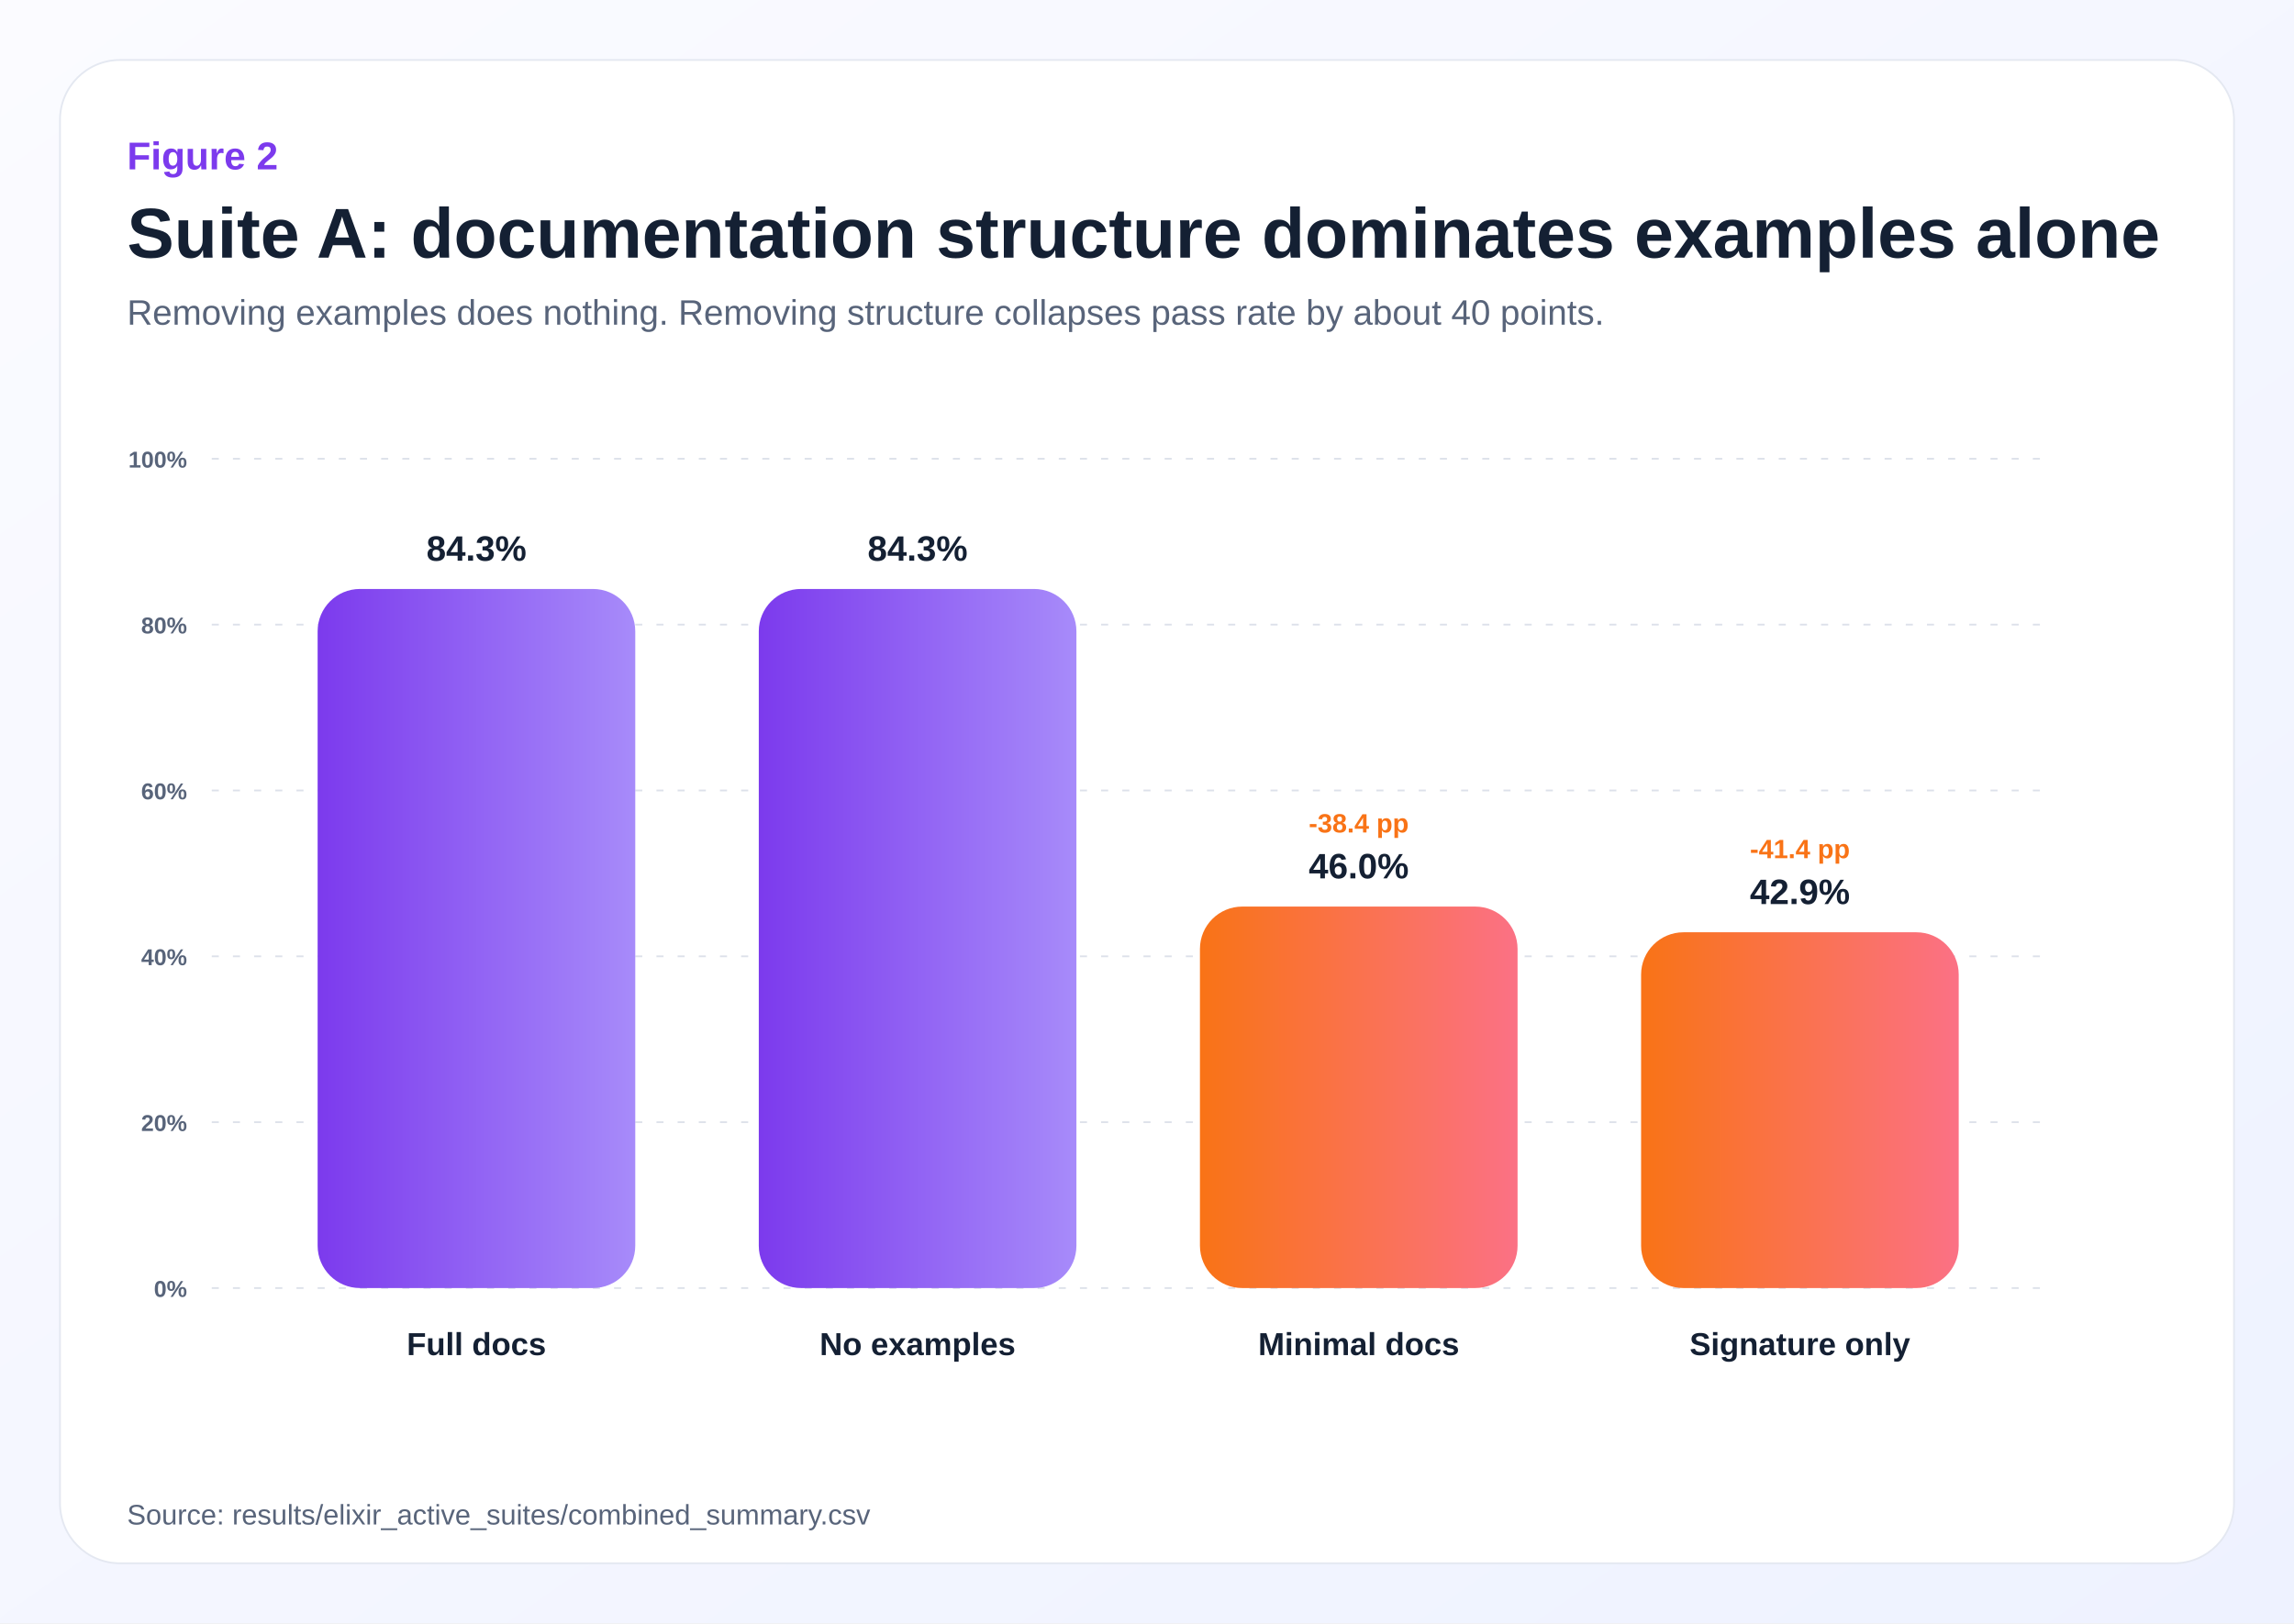
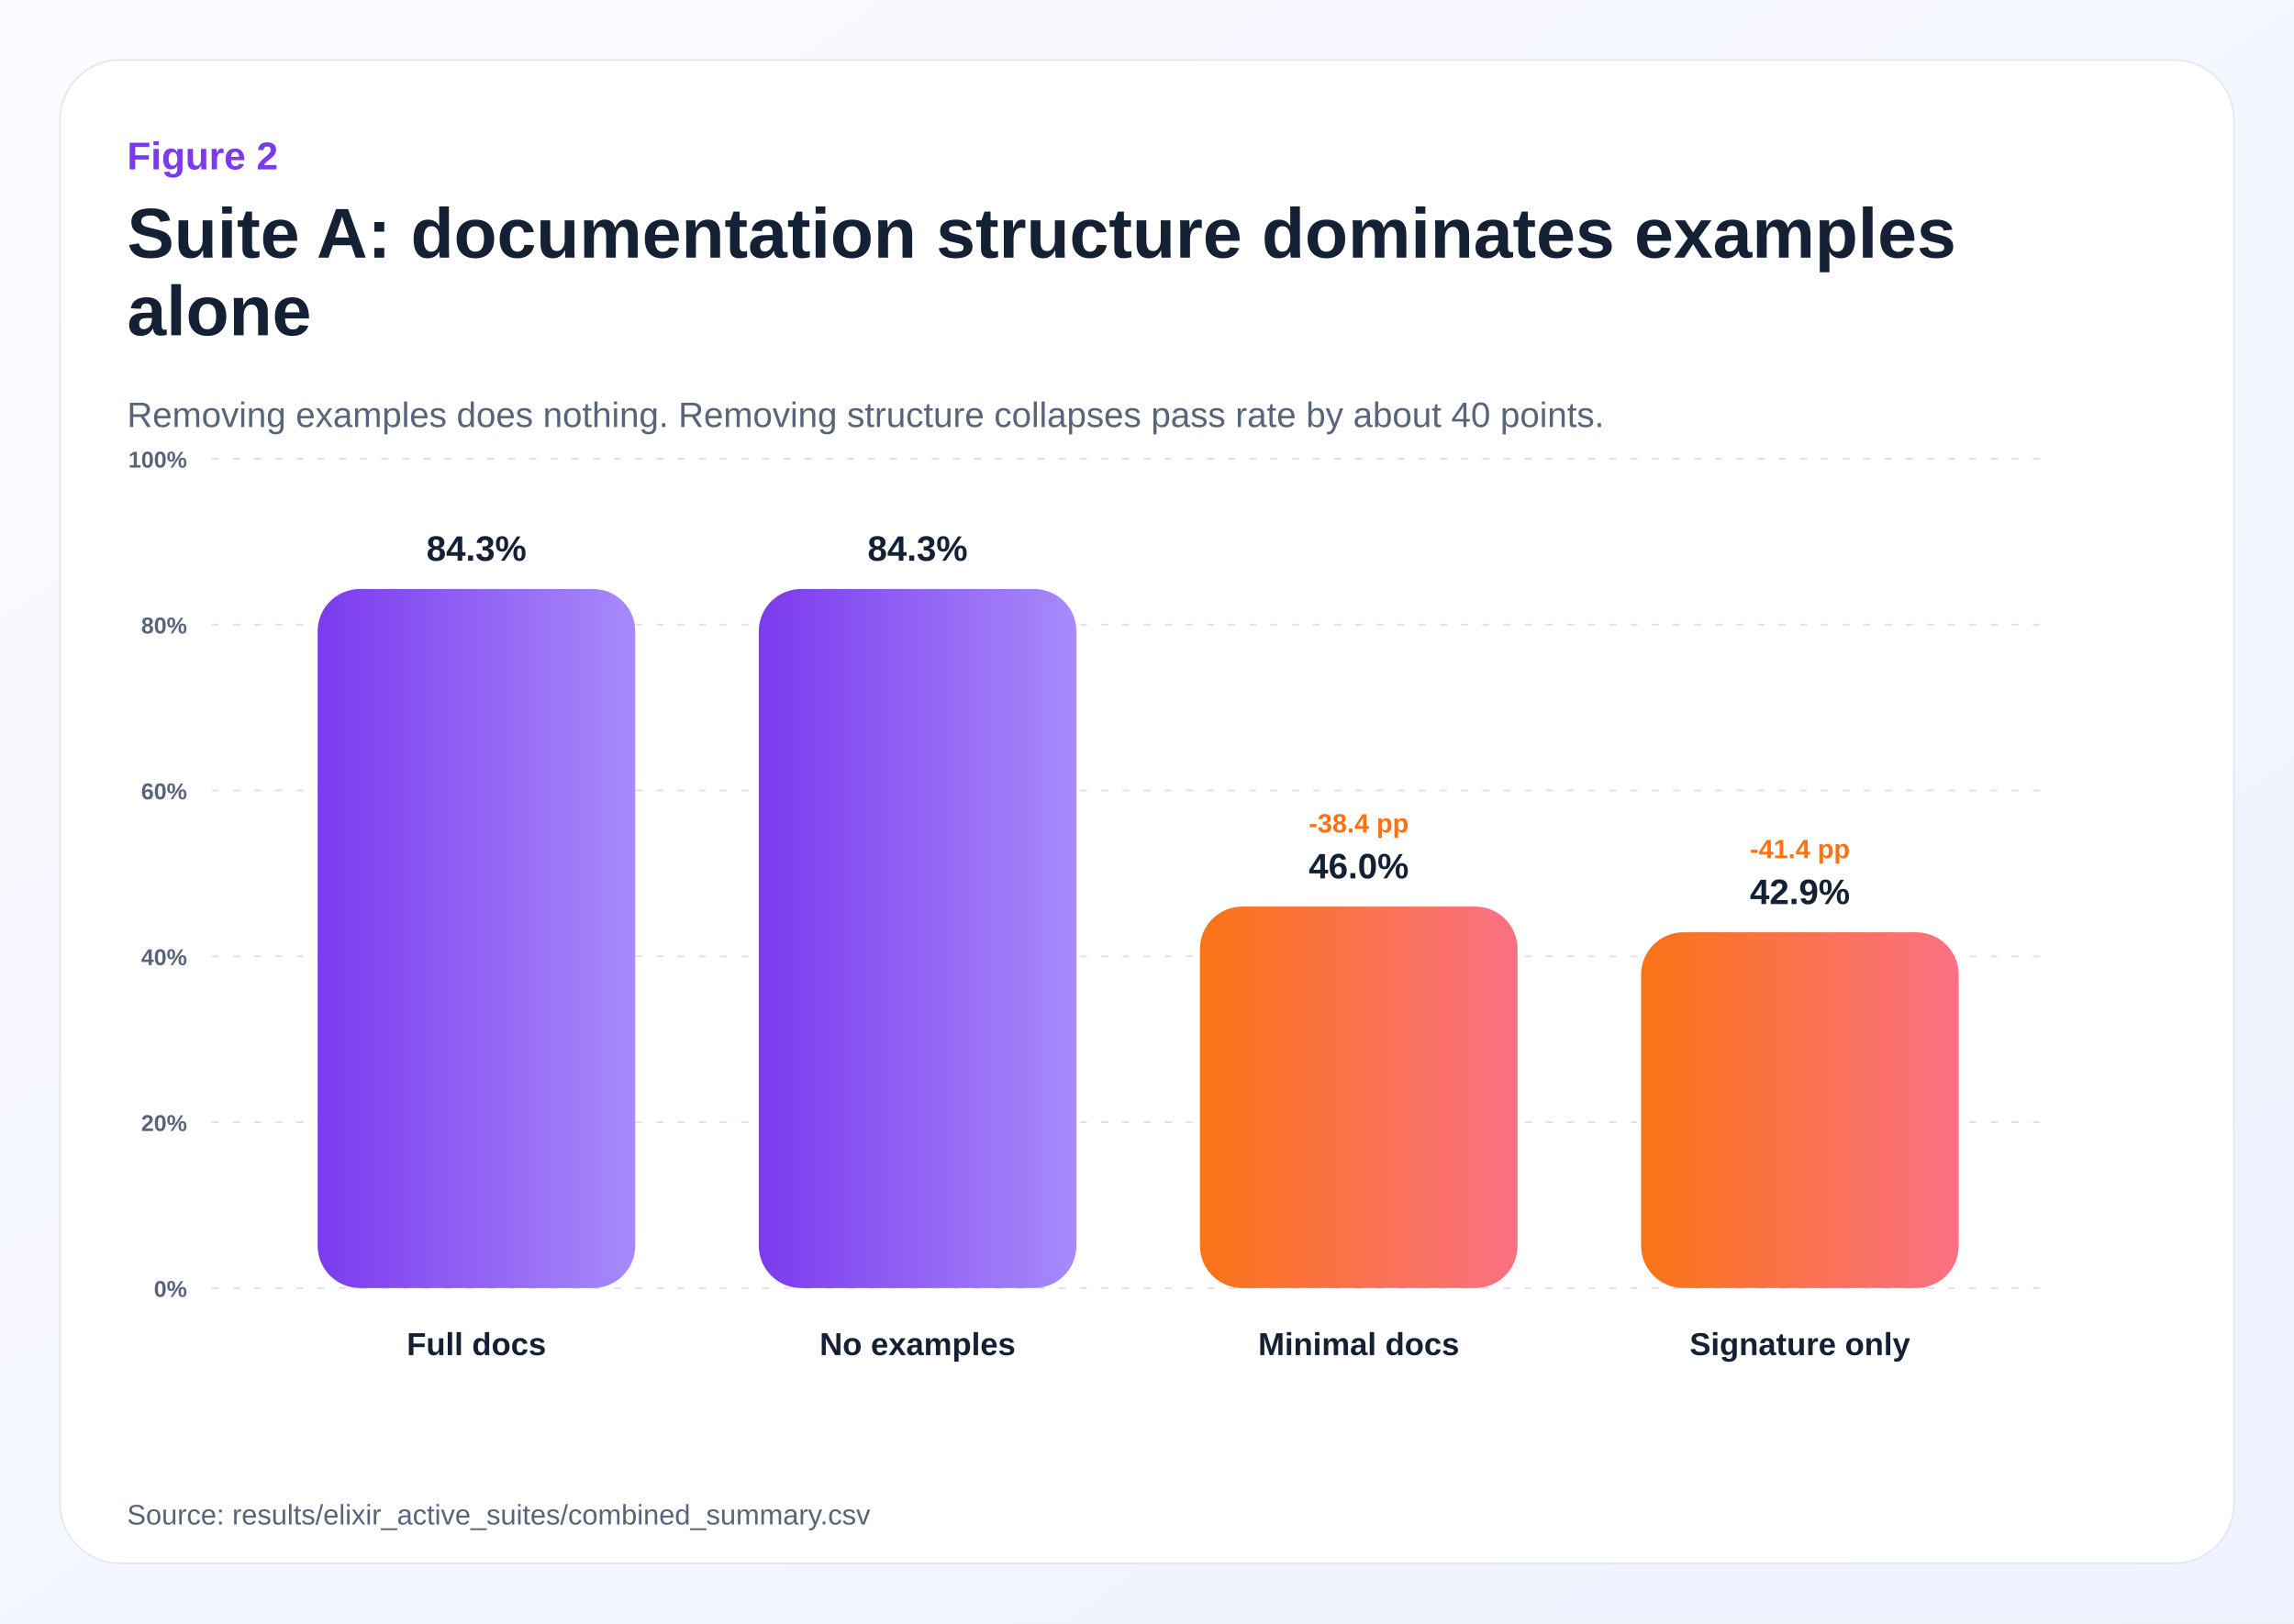
<svg xmlns="http://www.w3.org/2000/svg" width="1300" height="920" viewBox="0 0 1300 920">
  <defs>
    <linearGradient id="bggrad" x1="0%" y1="0%" x2="100%" y2="100%">
      <stop offset="0%" stop-color="#fbfbff" />
      <stop offset="100%" stop-color="#eef2ff" />
    </linearGradient>
    <linearGradient id="elixirgrad" x1="0%" y1="0%" x2="100%" y2="0%">
      <stop offset="0%" stop-color="#7c3aed" />
      <stop offset="100%" stop-color="#a78bfa" />
    </linearGradient>
    <linearGradient id="accentgrad" x1="0%" y1="0%" x2="100%" y2="0%">
      <stop offset="0%" stop-color="#f97316" />
      <stop offset="100%" stop-color="#fb7185" />
    </linearGradient>
    <linearGradient id="bluegrad" x1="0%" y1="0%" x2="100%" y2="0%">
      <stop offset="0%" stop-color="#2563eb" />
      <stop offset="100%" stop-color="#60a5fa" />
    </linearGradient>
    <filter id="shadow" x="-20%" y="-20%" width="140%" height="140%">
      <feDropShadow dx="0" dy="18" stdDeviation="24" flood-color="#8b9ab7" flood-opacity="0.18" />
    </filter>
  </defs>
  <rect x="0" y="0" width="1300" height="920" rx="0" fill="url(#bggrad)" stroke="none" opacity="1.0" />
  <rect x="34" y="34" width="1232" height="852" rx="34" fill="#ffffff" stroke="#e4e8f1" opacity="1.0" />
  <text x="72" y="96" font-family="'Avenir Next', 'Segoe UI', 'Helvetica Neue', Arial, sans-serif" font-size="22" font-weight="700" fill="#7c3aed" text-anchor="start">Figure 2</text>
-   <text x="72" y="146" font-family="'Avenir Next', 'Segoe UI', 'Helvetica Neue', Arial, sans-serif" font-size="40" font-weight="800" fill="#142033" text-anchor="start">Suite A: documentation structure dominates examples alone</text>
-   <text x="72" y="184" font-family="'Avenir Next', 'Segoe UI', 'Helvetica Neue', Arial, sans-serif" font-size="20" font-weight="500" fill="#58647a" text-anchor="start">Removing examples does nothing. Removing structure collapses pass rate by about 40 points.</text>
+   <text x="72" y="146" font-family="'Avenir Next', 'Segoe UI', 'Helvetica Neue', Arial, sans-serif" font-size="40" font-weight="800" fill="#142033" text-anchor="start">
+     <tspan x="72" dy="0">Suite A: documentation structure dominates examples</tspan>
+     <tspan x="72" dy="44">alone</tspan>
+   </text>
+   <text x="72" y="242" font-family="'Avenir Next', 'Segoe UI', 'Helvetica Neue', Arial, sans-serif" font-size="20" font-weight="500" fill="#58647a" text-anchor="start">
+     <tspan x="72" dy="0">Removing examples does nothing. Removing structure collapses pass rate by about 40 points.</tspan>
+   </text>
  <line x1="120" y1="730.0" x2="1160" y2="730.0" stroke="#dde1ea" stroke-width="1.0" stroke-dasharray="4 8" />
  <text x="106" y="735.0" font-family="'Avenir Next', 'Segoe UI', 'Helvetica Neue', Arial, sans-serif" font-size="13" font-weight="700" fill="#58647a" text-anchor="end">0%</text>
  <line x1="120" y1="636.0" x2="1160" y2="636.0" stroke="#dde1ea" stroke-width="1.0" stroke-dasharray="4 8" />
  <text x="106" y="641.0" font-family="'Avenir Next', 'Segoe UI', 'Helvetica Neue', Arial, sans-serif" font-size="13" font-weight="700" fill="#58647a" text-anchor="end">20%</text>
  <line x1="120" y1="542.0" x2="1160" y2="542.0" stroke="#dde1ea" stroke-width="1.0" stroke-dasharray="4 8" />
  <text x="106" y="547.0" font-family="'Avenir Next', 'Segoe UI', 'Helvetica Neue', Arial, sans-serif" font-size="13" font-weight="700" fill="#58647a" text-anchor="end">40%</text>
  <line x1="120" y1="448.0" x2="1160" y2="448.0" stroke="#dde1ea" stroke-width="1.0" stroke-dasharray="4 8" />
  <text x="106" y="453.0" font-family="'Avenir Next', 'Segoe UI', 'Helvetica Neue', Arial, sans-serif" font-size="13" font-weight="700" fill="#58647a" text-anchor="end">60%</text>
  <line x1="120" y1="354.0" x2="1160" y2="354.0" stroke="#dde1ea" stroke-width="1.0" stroke-dasharray="4 8" />
  <text x="106" y="359.0" font-family="'Avenir Next', 'Segoe UI', 'Helvetica Neue', Arial, sans-serif" font-size="13" font-weight="700" fill="#58647a" text-anchor="end">80%</text>
  <line x1="120" y1="260.0" x2="1160" y2="260.0" stroke="#dde1ea" stroke-width="1.0" stroke-dasharray="4 8" />
  <text x="106" y="265.0" font-family="'Avenir Next', 'Segoe UI', 'Helvetica Neue', Arial, sans-serif" font-size="13" font-weight="700" fill="#58647a" text-anchor="end">100%</text>
  <rect x="180" y="333.79" width="180" height="396.21" rx="24" fill="url(#elixirgrad)" stroke="none" opacity="1.0" />
  <text x="270.0" y="768" font-family="'Avenir Next', 'Segoe UI', 'Helvetica Neue', Arial, sans-serif" font-size="18" font-weight="700" fill="#142033" text-anchor="middle">Full docs</text>
  <text x="270.0" y="317.79" font-family="'Avenir Next', 'Segoe UI', 'Helvetica Neue', Arial, sans-serif" font-size="20" font-weight="800" fill="#142033" text-anchor="middle">84.3%</text>
  <rect x="430" y="333.79" width="180" height="396.21" rx="24" fill="url(#elixirgrad)" stroke="none" opacity="1.0" />
  <text x="520.0" y="768" font-family="'Avenir Next', 'Segoe UI', 'Helvetica Neue', Arial, sans-serif" font-size="18" font-weight="700" fill="#142033" text-anchor="middle">No examples</text>
  <text x="520.0" y="317.79" font-family="'Avenir Next', 'Segoe UI', 'Helvetica Neue', Arial, sans-serif" font-size="20" font-weight="800" fill="#142033" text-anchor="middle">84.3%</text>
  <rect x="680" y="513.8" width="180" height="216.2" rx="24" fill="url(#accentgrad)" stroke="none" opacity="1.0" />
  <text x="770.0" y="768" font-family="'Avenir Next', 'Segoe UI', 'Helvetica Neue', Arial, sans-serif" font-size="18" font-weight="700" fill="#142033" text-anchor="middle">Minimal docs</text>
  <text x="770.0" y="497.8" font-family="'Avenir Next', 'Segoe UI', 'Helvetica Neue', Arial, sans-serif" font-size="20" font-weight="800" fill="#142033" text-anchor="middle">46.0%</text>
  <text x="770.0" y="471.8" font-family="'Avenir Next', 'Segoe UI', 'Helvetica Neue', Arial, sans-serif" font-size="15" font-weight="700" fill="#f97316" text-anchor="middle">-38.4 pp</text>
  <rect x="930" y="528.37" width="180" height="201.63" rx="24" fill="url(#accentgrad)" stroke="none" opacity="1.0" />
  <text x="1020.0" y="768" font-family="'Avenir Next', 'Segoe UI', 'Helvetica Neue', Arial, sans-serif" font-size="18" font-weight="700" fill="#142033" text-anchor="middle">Signature only</text>
  <text x="1020.0" y="512.37" font-family="'Avenir Next', 'Segoe UI', 'Helvetica Neue', Arial, sans-serif" font-size="20" font-weight="800" fill="#142033" text-anchor="middle">42.9%</text>
  <text x="1020.0" y="486.37" font-family="'Avenir Next', 'Segoe UI', 'Helvetica Neue', Arial, sans-serif" font-size="15" font-weight="700" fill="#f97316" text-anchor="middle">-41.4 pp</text>
  <text x="72" y="864" font-family="'Avenir Next', 'Segoe UI', 'Helvetica Neue', Arial, sans-serif" font-size="16" font-weight="500" fill="#58647a" text-anchor="start">Source: results/elixir_active_suites/combined_summary.csv</text>
</svg>
